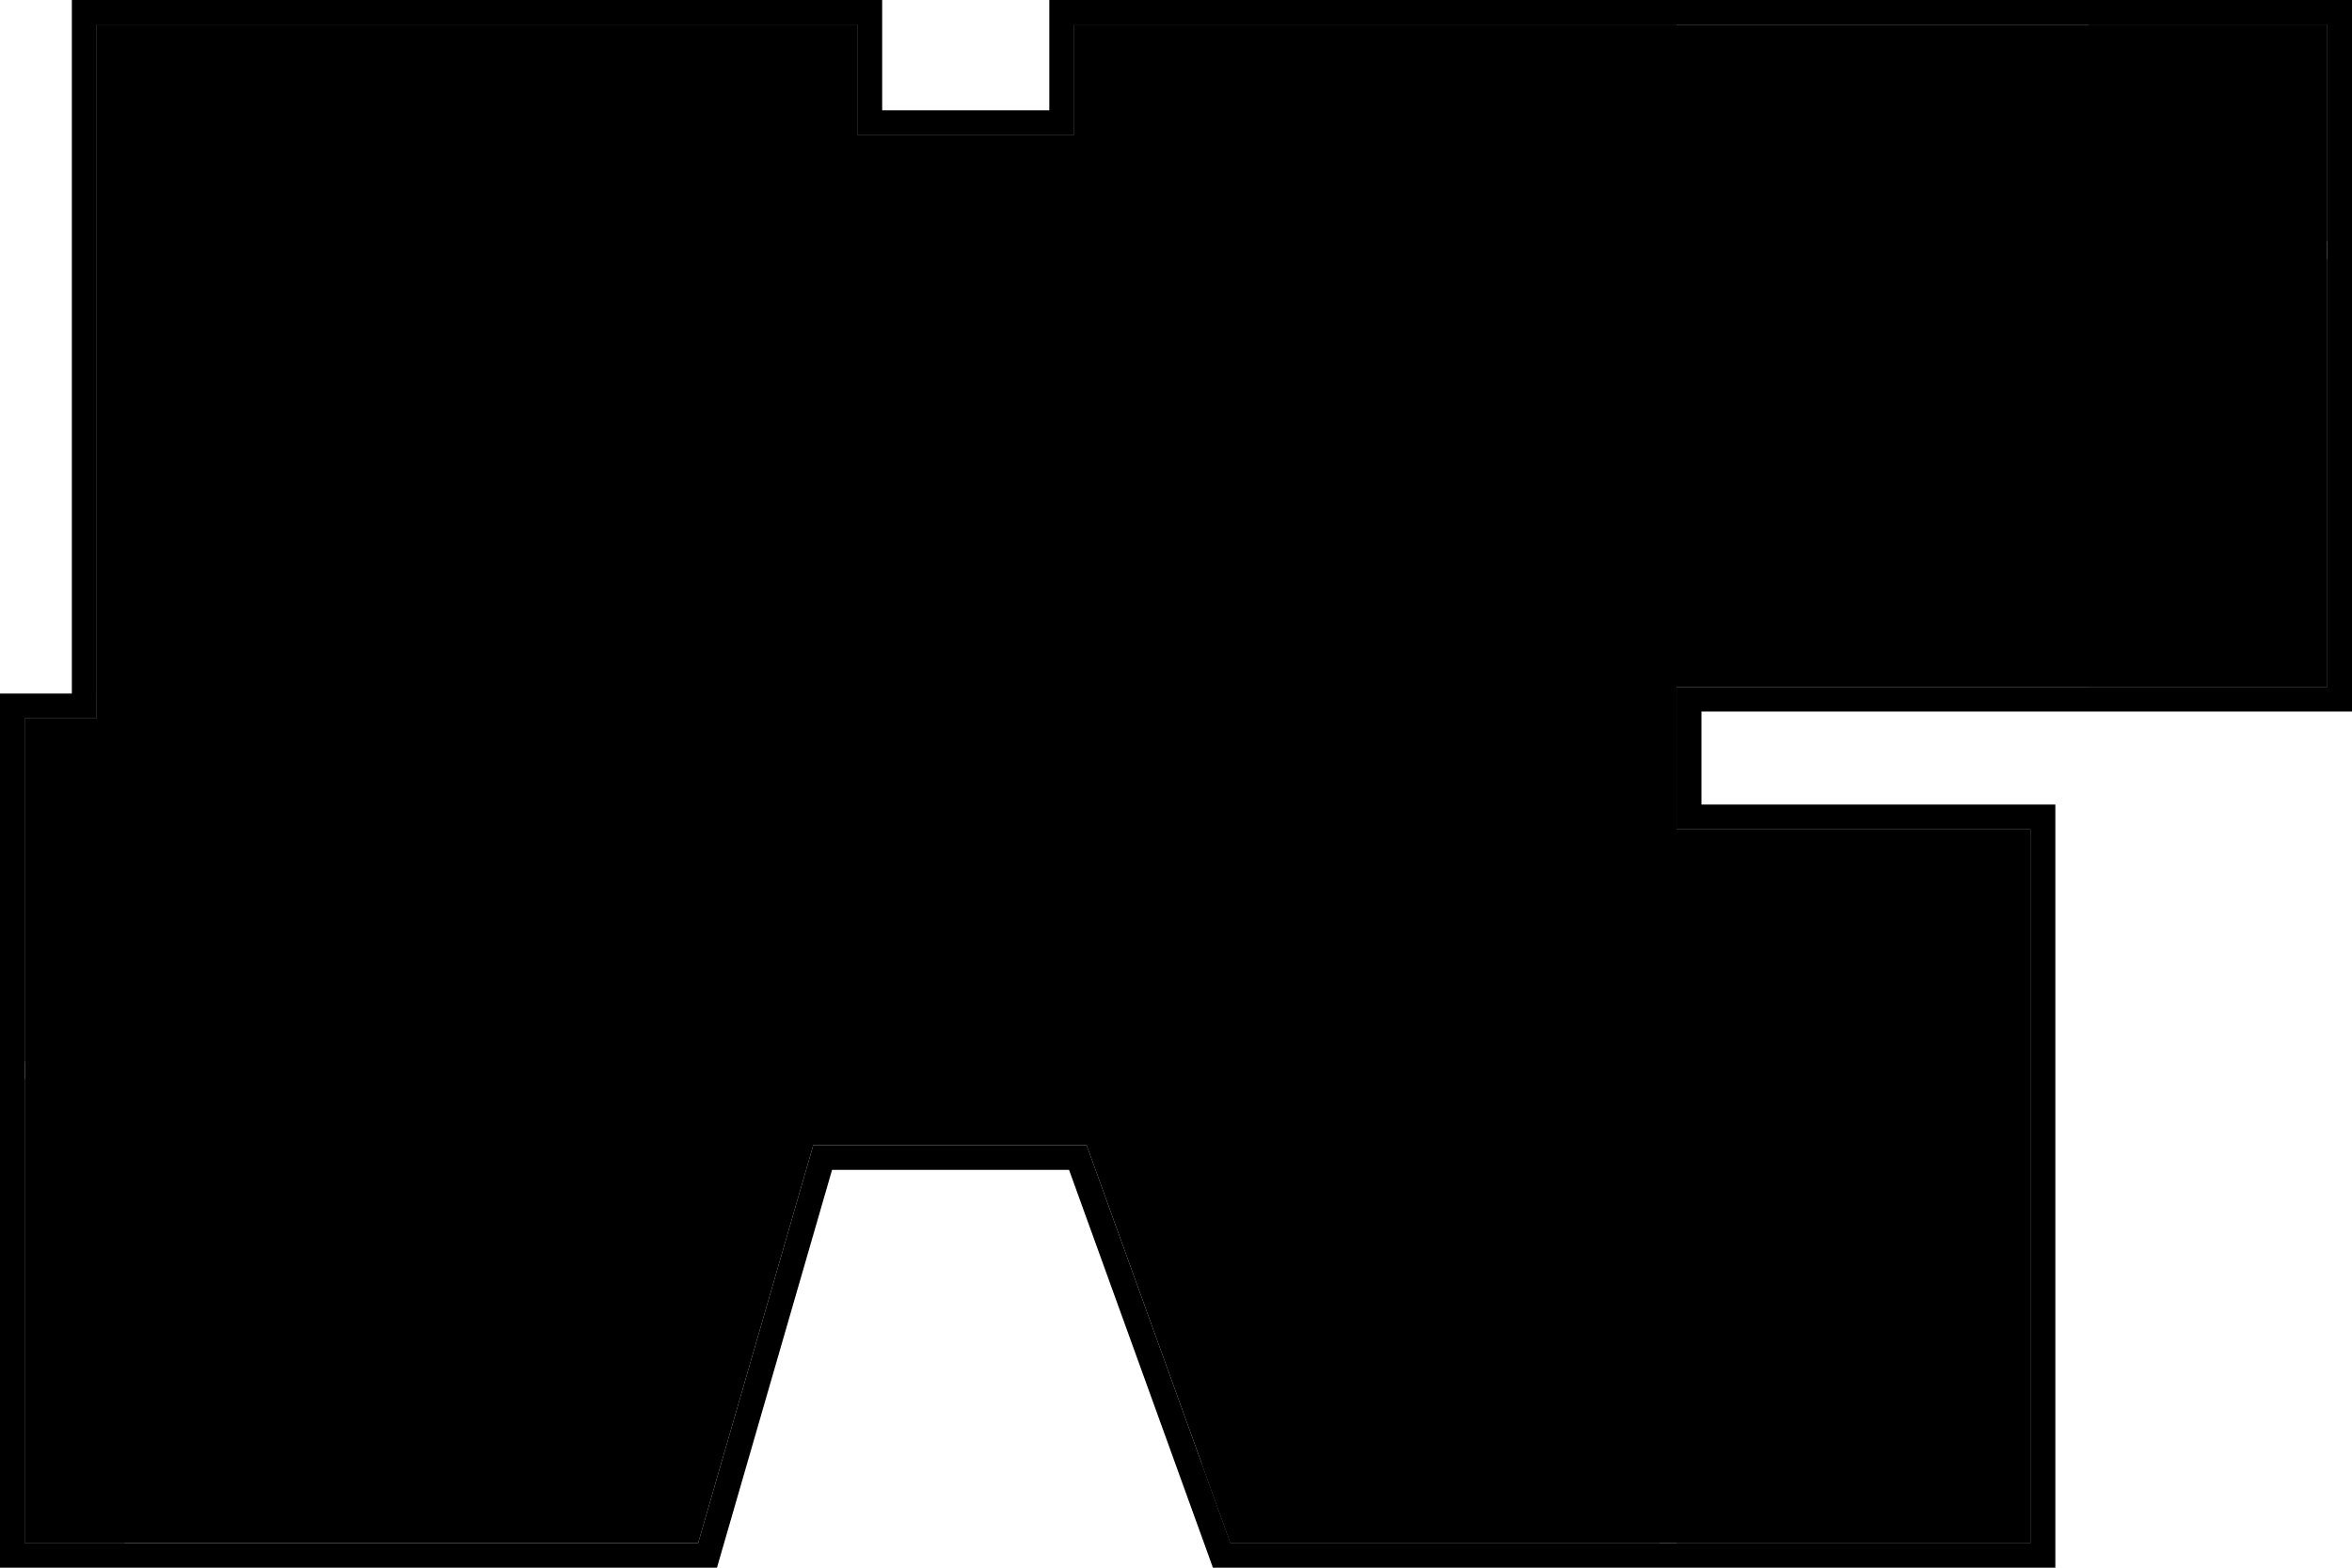
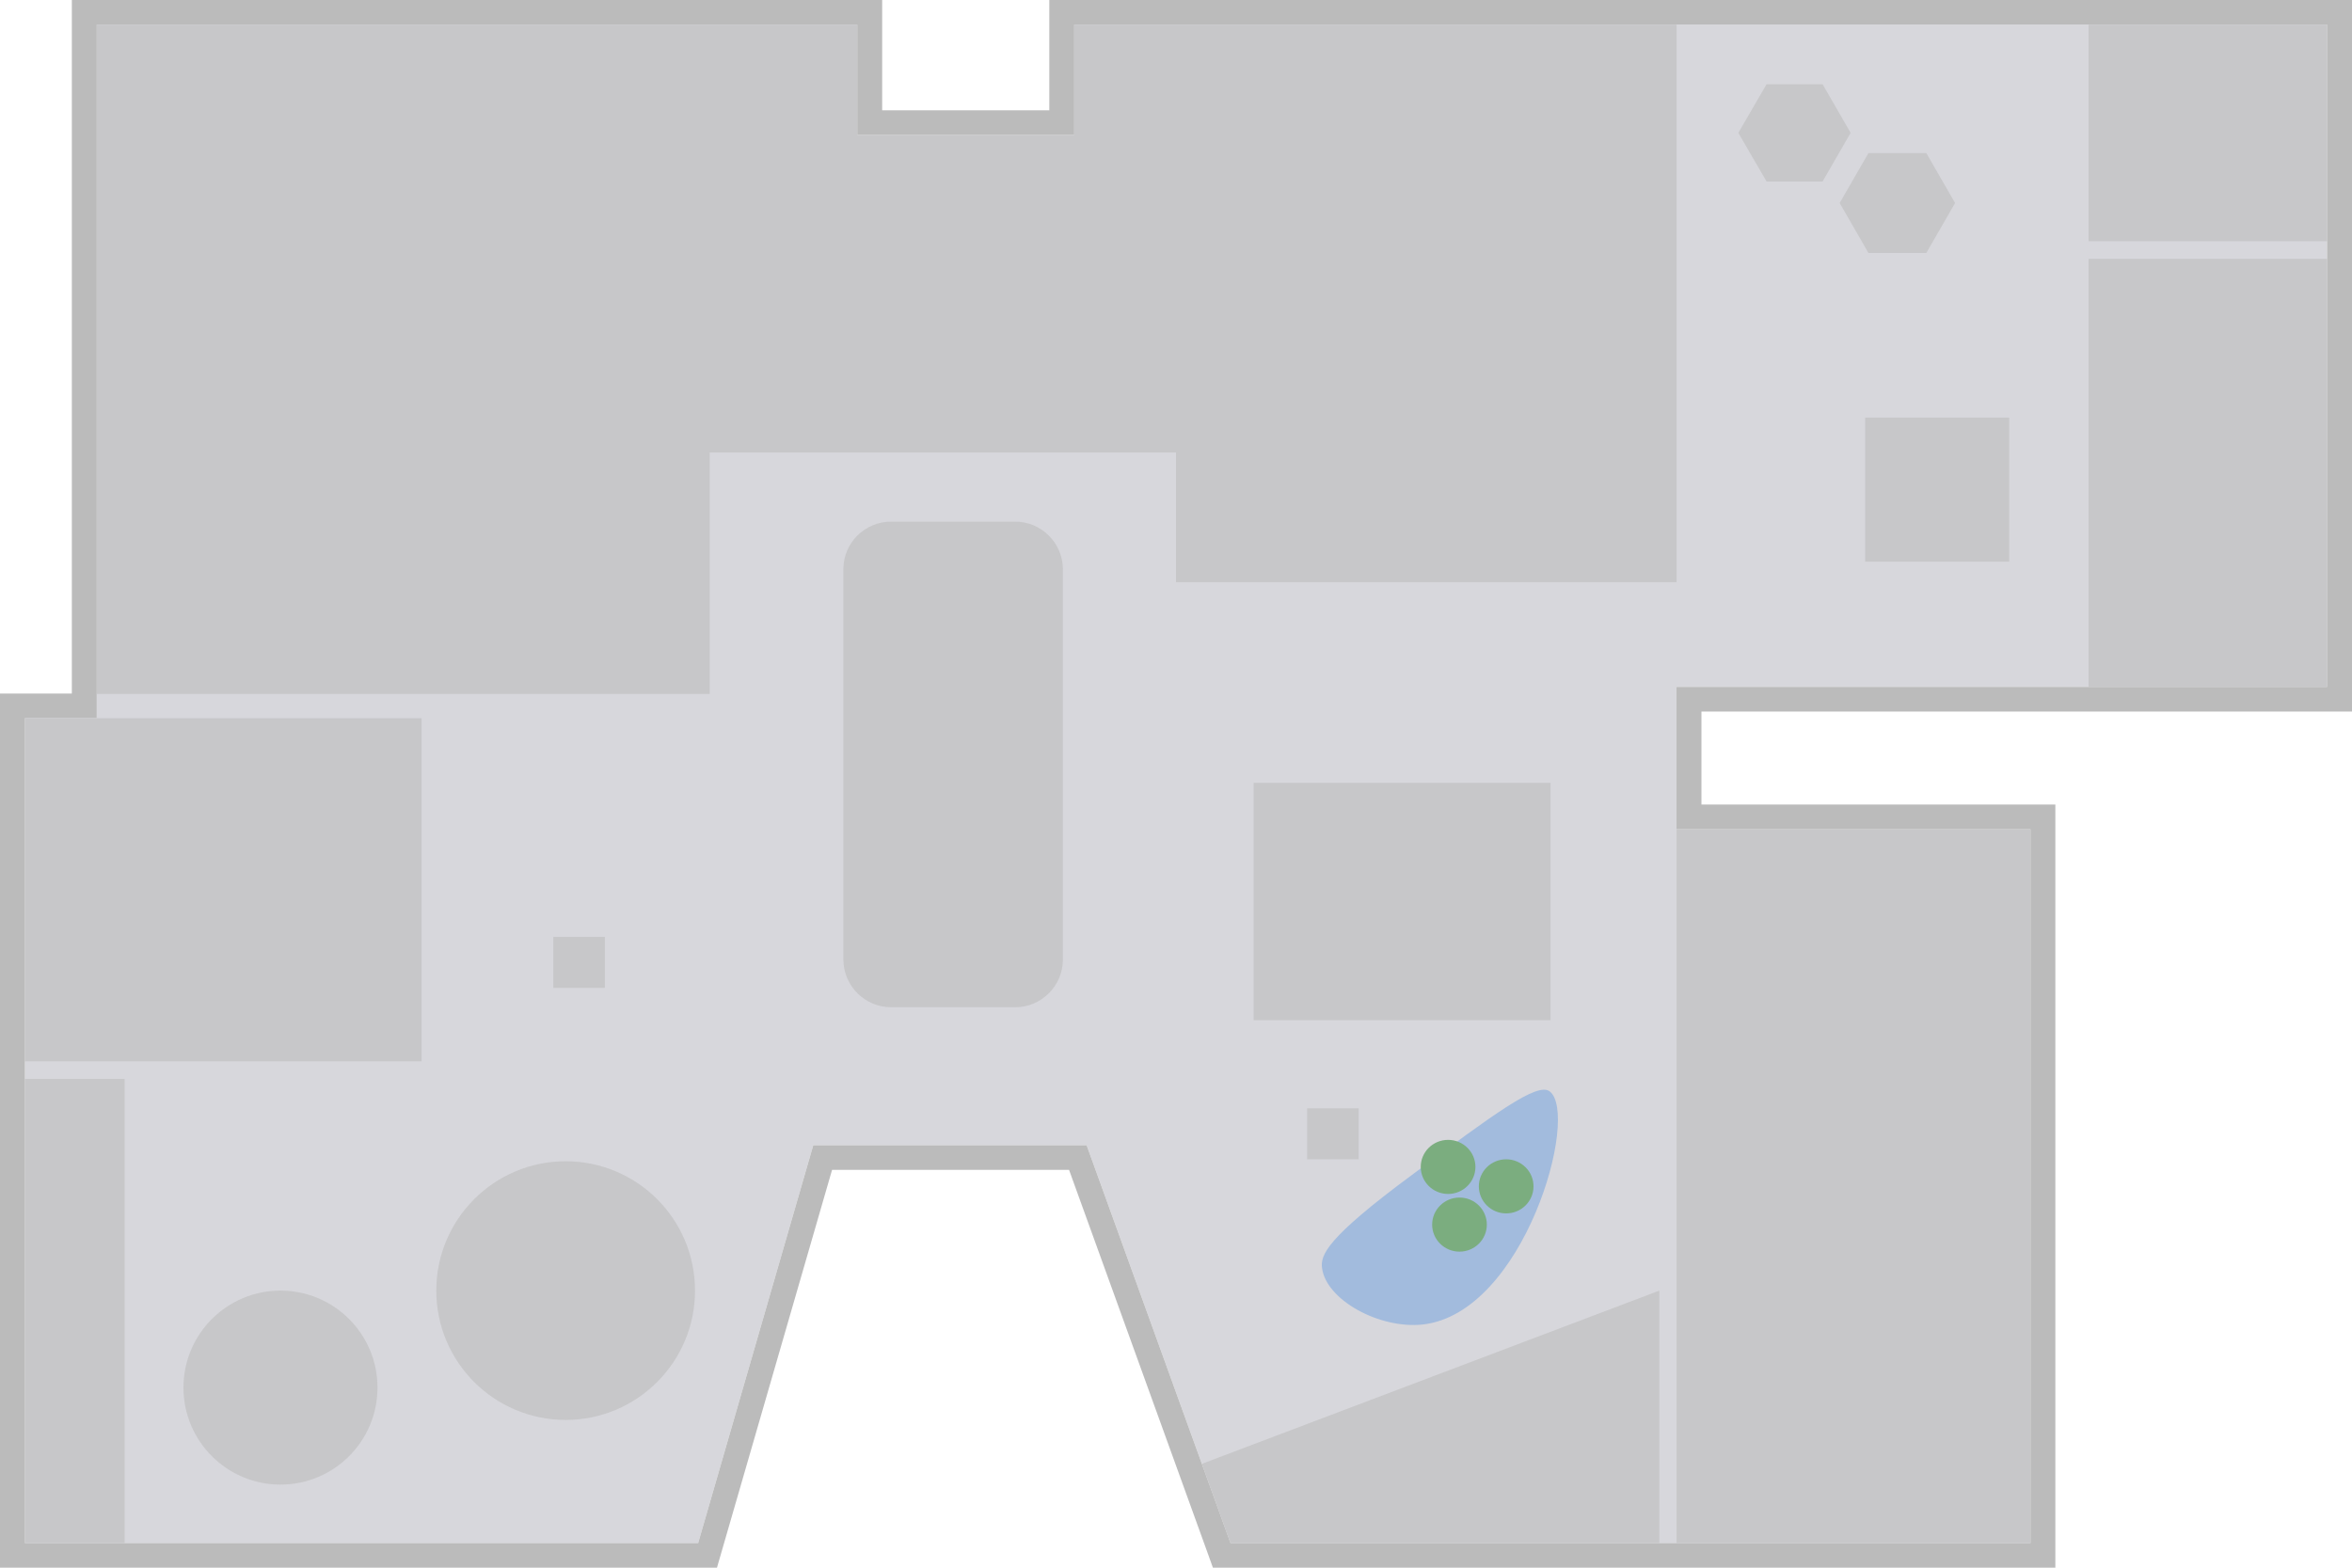
<svg class="map map--4" viewBox="0 0 1200 800" width="100%" height="100%" preserveAspectRatio="xMidYMid meet">
+   <style type="text/css">
+         .map__ground {
+             fill: #d7d7dc;
+         }
+ 
+         .map__outline {
+             -webkit-transition: fill 0.3s;
+             transition: fill 0.3s;
+             fill: #bbb;
+         }
+ 
+         .map__tree {
+             fill: #7bad7f;
+         }
+ 
+         .map__lake {
+             fill: #a2bbdd;
+         }
+ 
+         .map__space {
+             -webkit-transition: fill-opacity 0.8s;
+             transition: fill-opacity 0.8s;
+             fill: #bdbdbd;
+             fill-opacity: 0.6;
+         }
+         .map__space--selected {
+             fill: #A4A4A4;
+         }
+     </style>
  <g class="map map--4">
    <polygon points="1035.94 787.41 1035.94 423.16 855.37 423.16 855.37 350.52 1187.28 350.52 1187.28 12.59 548.09 12.59 548.09 68.87 437.36 68.87 437.36 12.59 49.37 12.59 49.37 366.5 12.72 366.5 12.72 787.41 356.2 787.41 414.93 584.41 554.4 584.41 627.81 787.41 1035.94 787.41" class="map__ground" />
    <path d="M1187.28,12.59V350.52H855.37v72.64h180.58V787.41H627.81l-73.41-203H414.93l-58.73,203H12.72V366.5H49.37V12.59h388V68.87H548.08V12.59h639.19M1200,0H535.36V56.28H450.09V0H36.65V353.91H0V800H365.8l2.64-9.13L424.52,597H545.44l70.39,194.65,3,8.35h429.82V410.57H868.09V363.11H1200V0h0Z" class="map__outline" />
    <path d="M674.5,647c2,16.3,29.2,31.3,51.4,28.9c51.9-5.8,80.3-107.4,64.7-119c-6.4-4.7-27.9,11.2-70.8,43.1C676.6,632,673.7,640.5,674.5,647z" class="map__lake" />
    <ellipse cx="738.82" cy="595.48" rx="13.95" ry="13.8" class="map__tree" />
    <ellipse cx="768.46" cy="605.4" rx="13.95" ry="13.8" class="map__tree" />
    <ellipse cx="744.64" cy="624.92" rx="13.95" ry="13.8" class="map__tree" />
    <rect x="666.9" y="565.6" width="26.3" height="26" class="map__space" />
    <path data-space="4.05" d="M454.8,266.2h63c13.4-0.1,24.4,10.8,24.5,24.2c0,0,0,0,0,0l0,0v199.4c-0.1,13.4-11.1,24.3-24.5,24.2h-63c-13.4,0.1-24.4-10.8-24.5-24.2c0,0,0,0,0,0l0,0V290.4C430.3,277,441.3,266.1,454.8,266.2C454.7,266.2,454.7,266.2,454.8,266.2L454.8,266.2L454.8,266.2z" class="map__space" />
    <rect x="282.3" y="478.1" width="26.3" height="26" class="map__space" />
    <rect x="12.7" y="366.5" width="202.4" height="175.1" class="map__space" />
    <rect x="12.7" y="550.6" width="50.9" height="236.8" class="map__space" />
    <circle data-space="4.07" cx="143.1" cy="708.1" r="49.5" class="map__space" />
    <circle data-space="4.01" cx="288.6" cy="658.6" r="66" class="map__space" />
    <polygon data-space="4.02" points="49.4,354.1 362.1,354.1 362.1,230.9 600,230.9 600,297.1 855.4,297.1 855.4,12.6 548.1,12.6 548.1,68.9 437.4,68.9 437.4,12.6 49.4,12.6 " class="map__space" />
    <rect x="1065.6" y="12.6" width="121.7" height="110.5" class="map__space" />
    <rect data-space="4.03" x="1065.6" y="132.1" width="121.7" height="218.4" class="map__space" />
    <polygon points="901.3,92.6 886.9,67.8 901.3,43 929.9,43 944.2,67.8 929.9,92.6 " class="map__space" />
    <polygon points="953.3,129.1 938.6,103.6 953.3,78.1 982.8,78.1 997.5,103.6 982.8,129.1 " class="map__space" />
    <rect x="951.6" y="213.1" width="73.5" height="73.5" class="map__space" />
    <rect data-space="4.06" x="639.6" y="399.5" width="151.5" height="121.1" class="map__space" />
    <rect data-space="4.04" x="855.4" y="423.2" width="180.6" height="364.2" class="map__space" />
    <polygon points="613.2,747 846.6,658.6 846.6,787.4 627.8,787.4" class="map__space" />
  </g>
</svg>
